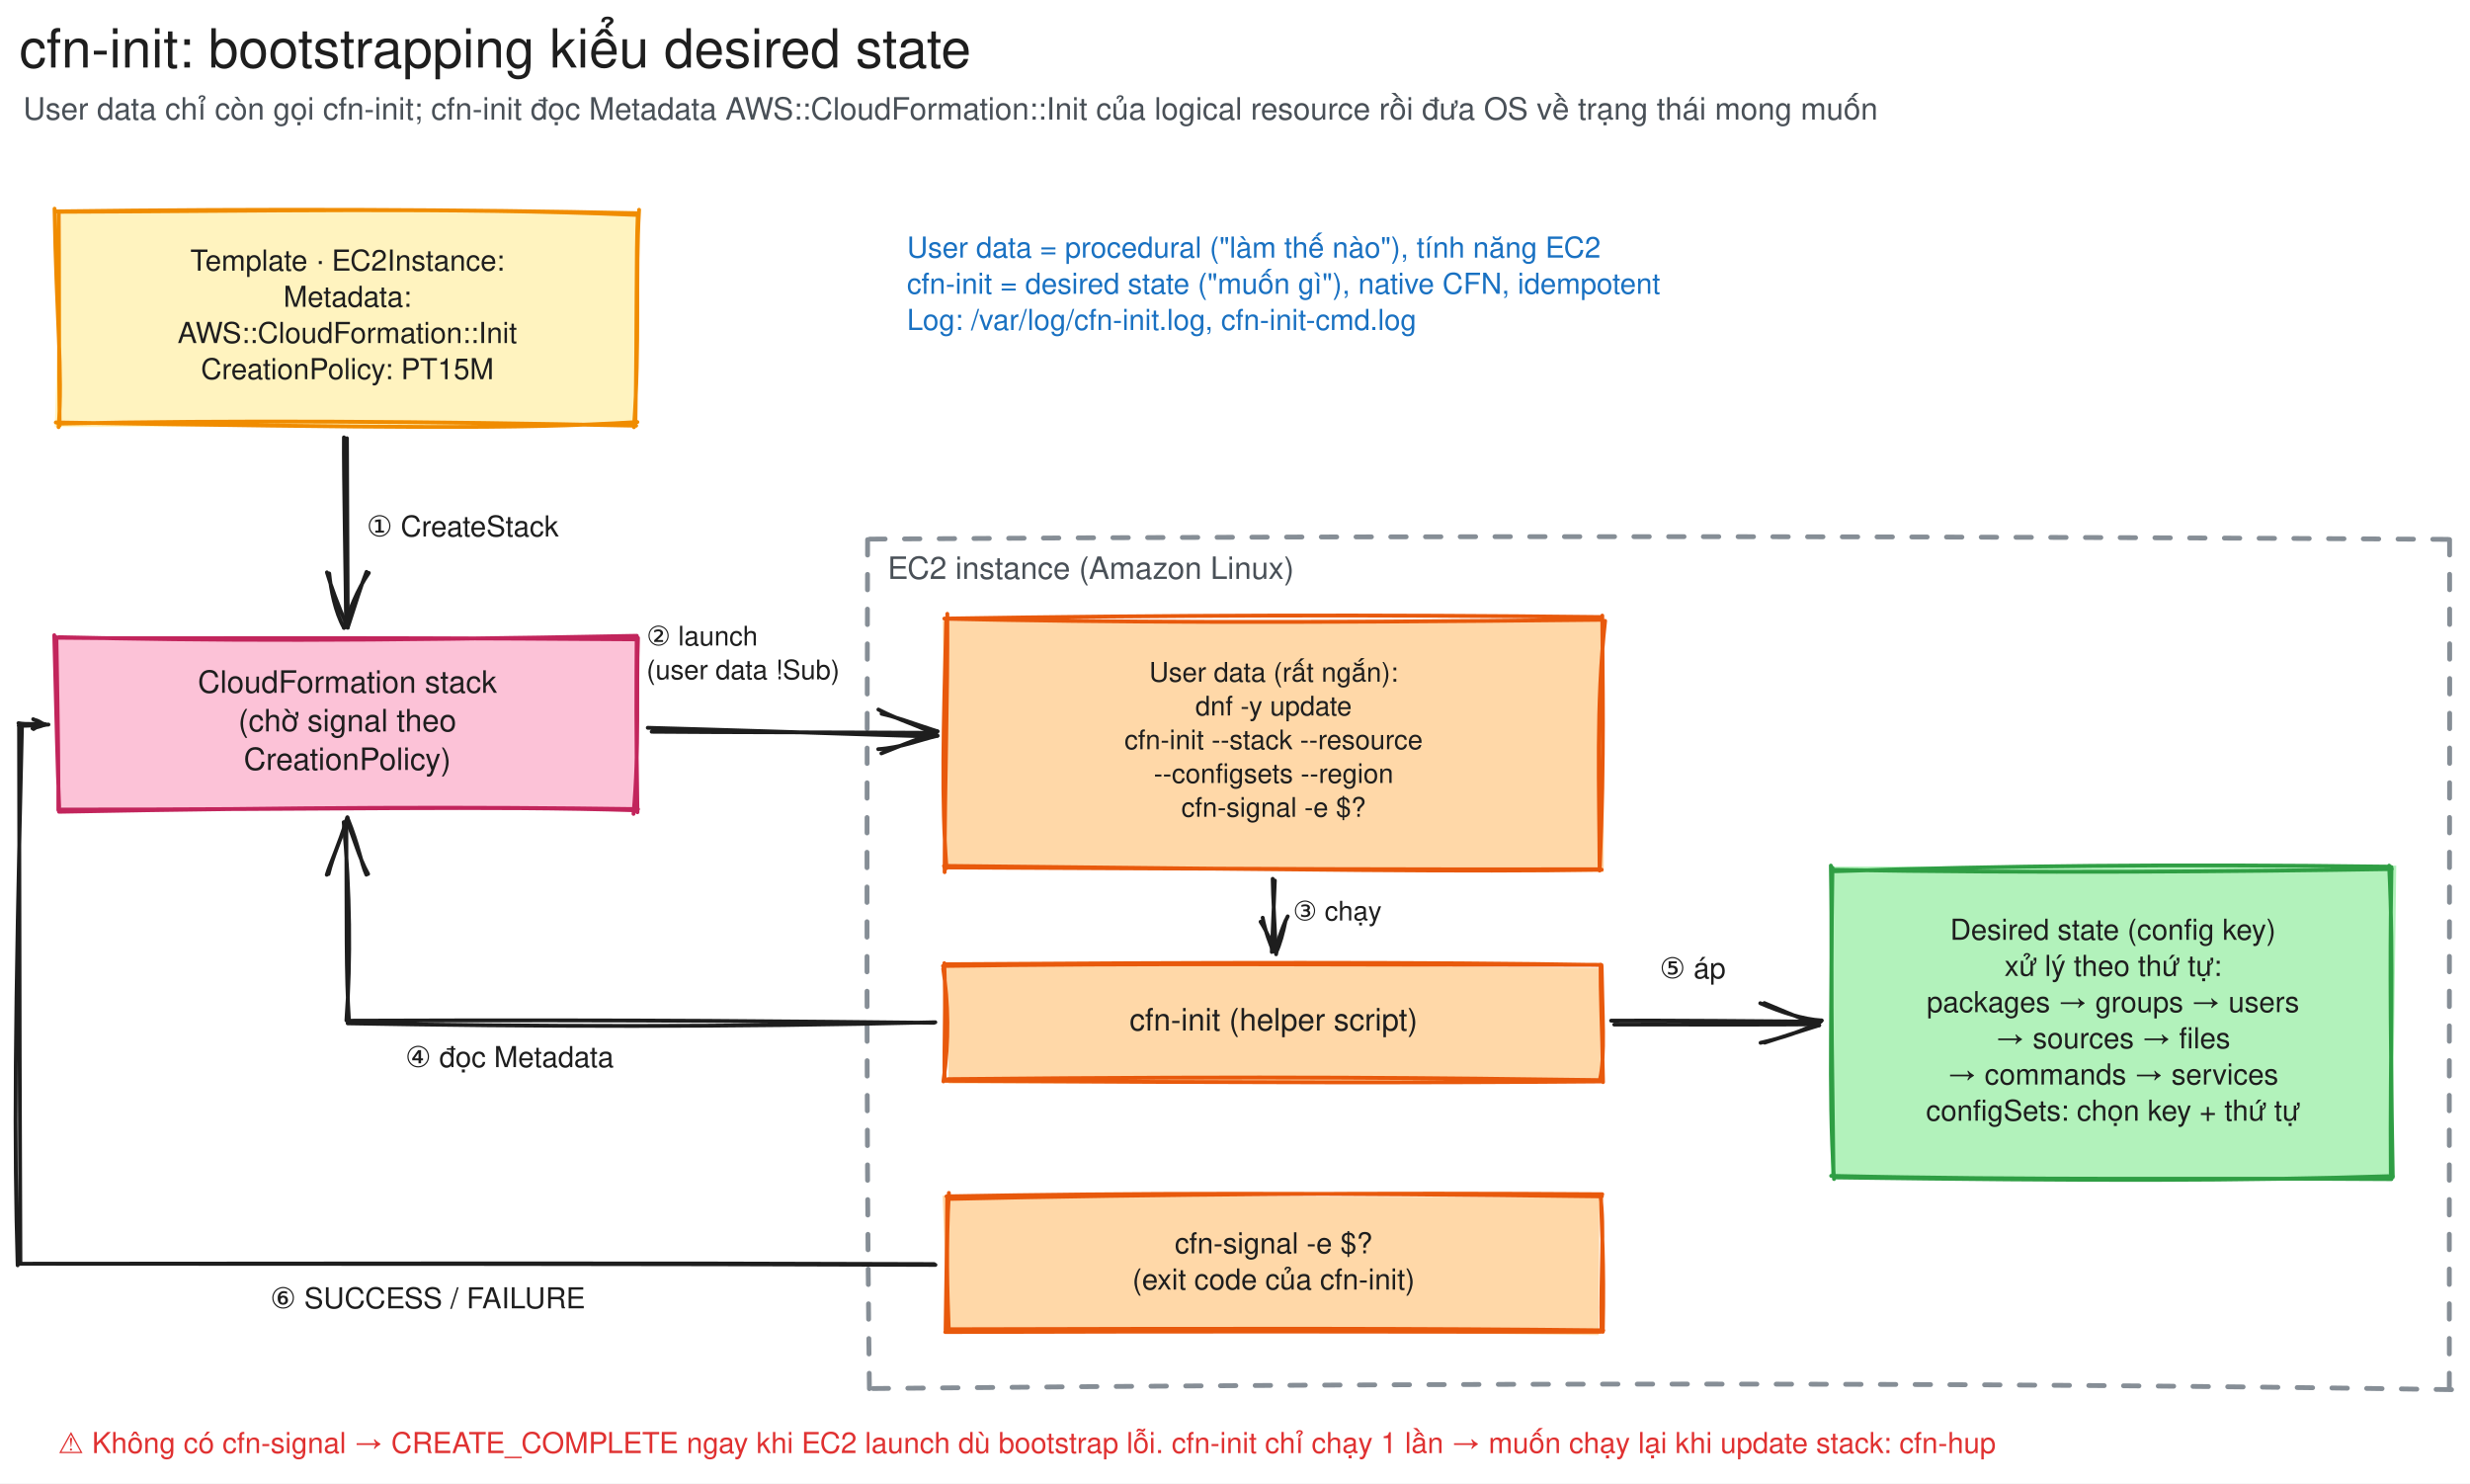
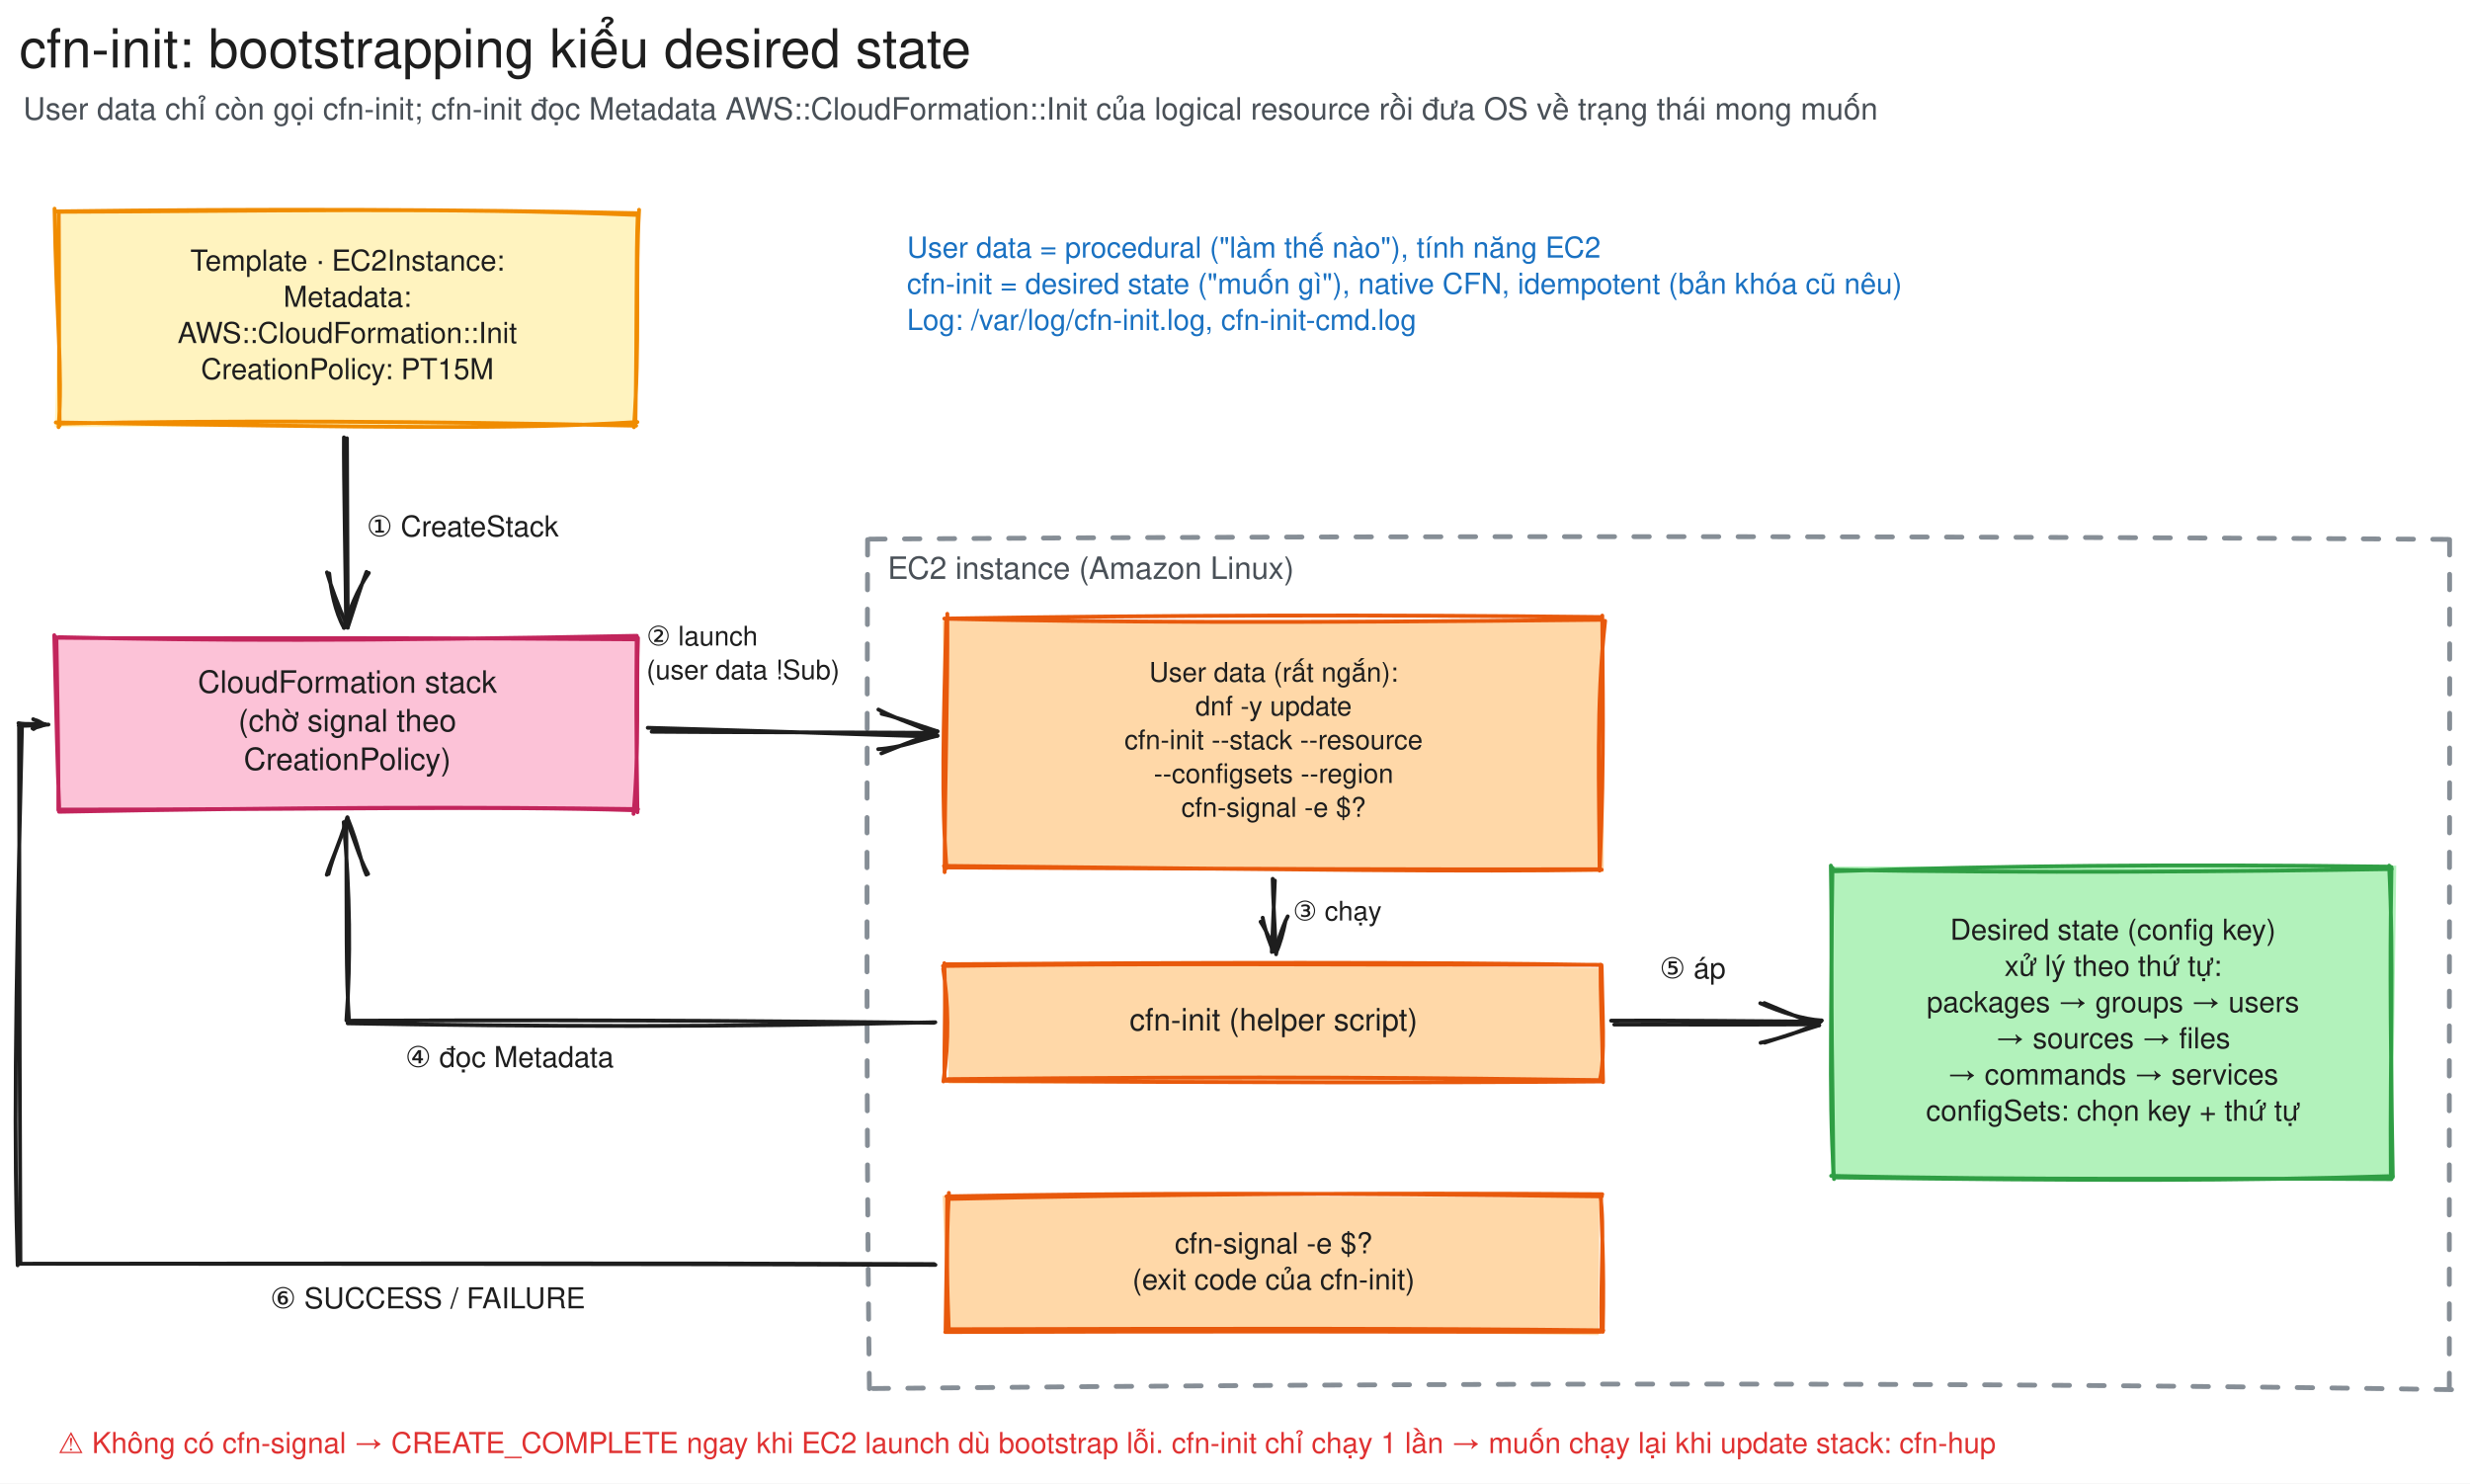
<svg xmlns="http://www.w3.org/2000/svg" version="1.1" viewBox="0 0 1280 768.75" width="1280" height="768.75">
  <defs>
    <style>
      @font-face {
        font-family: "Virgil";
        src: url("https://excalidraw.com/Virgil.woff2");
      }
      @font-face {
        font-family: "Cascadia";
        src: url("https://excalidraw.com/Cascadia.woff2");
      }
    </style>
  </defs>
  <rect x="0" y="0" width="1280" height="768.75" fill="#ffffff" />
  <g transform="translate(10 10) rotate(0 278.32 17.5)">
    <text x="0" y="25" font-family="Helvetica, Segoe UI Emoji" font-size="28px" fill="#1e1e1e" text-anchor="start" style="white-space: pre;" direction="ltr">cfn-init: bootstrapping kiểu desired state</text>
  </g>
  <g transform="translate(12 48) rotate(0 514.56 10)">
    <text x="0" y="14" font-family="Helvetica, Segoe UI Emoji" font-size="16px" fill="#495057" text-anchor="start" style="white-space: pre;" direction="ltr">User data chỉ còn gọi cfn-init; cfn-init đọc Metadata AWS::CloudFormation::Init của logical resource rồi đưa OS về trạng thái mong muốn</text>
  </g>
  <g stroke-linecap="round" transform="translate(450 280) rotate(0 410 220)">
    <path d="M0.71 -0.63 C301.94 -2.78, 603.67 -1.91, 819.82 -0.49 M819.42 -0.39 C819.67 95.21, 819.14 191.29, 819.29 440.84 M820.43 440.13 C568.58 436.25, 317.41 436.5, 0.03 439.57 M0.54 439.64 C-0.55 348.04, -1.1 254.15, -0.39 -0.56" stroke="#868e96" stroke-width="2.5" fill="none" stroke-dasharray="8 10" />
  </g>
  <g transform="translate(460 286) rotate(0 108.08 10)">
    <text x="0" y="14" font-family="Helvetica, Segoe UI Emoji" font-size="16px" fill="#495057" text-anchor="start" style="white-space: pre;" direction="ltr">EC2 instance (Amazon Linux)</text>
  </g>
  <g stroke-linecap="round" transform="translate(30 110) rotate(0 150 55)">
    <path d="M1.95 -1.47 L301.28 0.22 L298.35 110.64 L-1.61 111.29" stroke="none" stroke-width="0" fill="#fff3bf" />
    <path d="M-0.03 -0.24 C102.73 -0.52, 202.56 -2.76, 299.75 1.36 M-0.52 -0.46 C106.1 -1.85, 212.38 -1.44, 299.53 0.47 M301.18 -1.29 C299.17 33.03, 301.61 68.45, 298.53 111.39 M300.54 0.46 C299.57 24.86, 300.22 49.89, 299.27 110.03 M300.31 108.71 C236.71 112.57, 171.76 111.56, -1.08 108.92 M299.66 110.6 C193.76 108.33, 87.13 107.66, 0.17 109.54 M0.35 111.37 C2.62 82.9, -0.87 54.08, -1.72 -1.85 M0.9 110.54 C0.52 77.77, 0.61 46.66, 0.5 0.21" stroke="#f08c00" stroke-width="2" fill="none" />
  </g>
  <g transform="translate(86.325 127.5) rotate(0 93.675 37.5)">
    <text x="93.675" y="12.75" font-family="Helvetica, Segoe UI Emoji" font-size="15px" fill="#1e1e1e" text-anchor="middle" style="white-space: pre;" direction="ltr">Template · EC2Instance:</text>
    <text x="93.675" y="31.5" font-family="Helvetica, Segoe UI Emoji" font-size="15px" fill="#1e1e1e" text-anchor="middle" style="white-space: pre;" direction="ltr">Metadata:</text>
    <text x="93.675" y="50.25" font-family="Helvetica, Segoe UI Emoji" font-size="15px" fill="#1e1e1e" text-anchor="middle" style="white-space: pre;" direction="ltr">AWS::CloudFormation::Init</text>
    <text x="93.675" y="69" font-family="Helvetica, Segoe UI Emoji" font-size="15px" fill="#1e1e1e" text-anchor="middle" style="white-space: pre;" direction="ltr">CreationPolicy: PT15M</text>
  </g>
  <g stroke-linecap="round" transform="translate(30 330) rotate(0 150 45)">
    <path d="M-0.03 0.23 L300.65 -0.53 L301.07 89.58 L0.51 88.26" stroke="none" stroke-width="0" fill="#fcc2d7" />
    <path d="M-1.04 0.48 C61.95 1.21, 123.65 0.05, 300.44 1.32 M0.46 0.18 C78.75 2.06, 155.76 2.29, 300.03 -0.52 M300.61 0.57 C299.64 27.02, 301.35 58.14, 298.3 91.76 M299.94 0.23 C299.8 24.77, 299.55 49.13, 300.34 90.92 M299.96 89.91 C221.74 87.46, 141.53 89.58, 0.98 89.48 M300.62 89.29 C212.97 88.11, 126.18 88.3, 0.58 90.66 M0.65 88.06 C-0.25 67.31, -0.71 43.97, -1.88 -0.84 M0.24 89.79 C0.34 71.69, 0.15 53.38, -0.77 0.2" stroke="#c2255c" stroke-width="2" fill="none" />
  </g>
  <g transform="translate(96.56 345) rotate(0 83.44 30)">
    <text x="83.44" y="14" font-family="Helvetica, Segoe UI Emoji" font-size="16px" fill="#1e1e1e" text-anchor="middle" style="white-space: pre;" direction="ltr">CloudFormation stack</text>
    <text x="83.44" y="34" font-family="Helvetica, Segoe UI Emoji" font-size="16px" fill="#1e1e1e" text-anchor="middle" style="white-space: pre;" direction="ltr">(chờ signal theo</text>
    <text x="83.44" y="54" font-family="Helvetica, Segoe UI Emoji" font-size="16px" fill="#1e1e1e" text-anchor="middle" style="white-space: pre;" direction="ltr">CreationPolicy)</text>
  </g>
  <g stroke-linecap="round" transform="translate(490 320) rotate(0 170 65)">
    <path d="M-1.4 1.72 L341.42 1.7 L341.08 131.85 L-0.21 130.1" stroke="none" stroke-width="0" fill="#ffd8a8" />
    <path d="M0.72 0.69 C85.96 2.45, 170.64 2.98, 339.8 1.18 M-0.64 0.56 C111.75 -1.23, 224.74 -1.55, 339.77 -0.24 M341.8 1.74 C337.03 45.33, 338.78 88.06, 338.94 131.16 M340.33 -0.99 C340.42 33.87, 341.53 69.57, 339.08 129.07 M340.03 130.68 C267.14 131.88, 191.82 130.64, -0.81 128.71 M339.52 130.46 C251.63 130.67, 164.19 130.34, -0.62 129.53 M-0.48 131.96 C-0.42 84.79, 1.16 41.78, 0.92 -1.91 M0.51 129.9 C-2.2 94.54, -1.09 58.4, 0.38 0.64" stroke="#e8590c" stroke-width="2" fill="none" />
  </g>
  <g transform="translate(566.55 341.25) rotate(0 93.45 43.75)">
    <text x="93.45" y="12" font-family="Helvetica, Segoe UI Emoji" font-size="14px" fill="#1e1e1e" text-anchor="middle" style="white-space: pre;" direction="ltr">User data (rất ngắn):</text>
    <text x="93.45" y="29.5" font-family="Helvetica, Segoe UI Emoji" font-size="14px" fill="#1e1e1e" text-anchor="middle" style="white-space: pre;" direction="ltr">dnf -y update</text>
    <text x="93.45" y="47" font-family="Helvetica, Segoe UI Emoji" font-size="14px" fill="#1e1e1e" text-anchor="middle" style="white-space: pre;" direction="ltr">cfn-init --stack --resource</text>
    <text x="93.45" y="64.5" font-family="Helvetica, Segoe UI Emoji" font-size="14px" fill="#1e1e1e" text-anchor="middle" style="white-space: pre;" direction="ltr">--configsets --region</text>
    <text x="93.45" y="82" font-family="Helvetica, Segoe UI Emoji" font-size="14px" fill="#1e1e1e" text-anchor="middle" style="white-space: pre;" direction="ltr">cfn-signal -e $?</text>
  </g>
  <g stroke-linecap="round" transform="translate(490 500) rotate(0 170 30)">
    <path d="M0.44 -0.93 L338.94 1.51 L339.48 61.15 L1.62 61.52" stroke="none" stroke-width="0" fill="#ffd8a8" />
    <path d="M-1.32 0.58 C98.49 -0.98, 199.75 0.01, 339.01 -0.02 M0.23 -0.32 C126.25 -1.19, 252.02 -1.52, 339.93 0.07 M339.99 0.64 C340.33 24.26, 341.89 47.98, 339.13 59.41 M339.45 -0.13 C339.33 13.9, 340.15 29.52, 340.72 60.76 M339.43 59.74 C256.17 58.64, 175.21 57.6, 1.2 59.22 M339.8 60.42 C250.78 61.15, 160.12 61.05, -0.4 60.08 M-1.11 60.41 C1.91 39.34, 1.43 19.32, -1.22 1.99 M-0.49 60.04 C-0.88 40.64, 0.27 19.81, -0.65 -0.87" stroke="#e8590c" stroke-width="2" fill="none" />
  </g>
  <g transform="translate(573.28 520) rotate(0 86.72 10)">
    <text x="86.72" y="14" font-family="Helvetica, Segoe UI Emoji" font-size="16px" fill="#1e1e1e" text-anchor="middle" style="white-space: pre;" direction="ltr">cfn-init (helper script)</text>
  </g>
  <g stroke-linecap="round" transform="translate(490 620) rotate(0 170 35)">
    <path d="M-1.52 -0.38 L338.86 0.41 L338.48 71.85 L1.04 68.4" stroke="none" stroke-width="0" fill="#ffd8a8" />
    <path d="M1.01 1.3 C112.27 -1.25, 223.89 -1.93, 340.32 -1.14 M0.49 -0.04 C95.81 -1.76, 190.67 -1.94, 340.13 -0.03 M339.36 -0.87 C341.54 17.49, 339.49 36.69, 339.89 69.43 M339.66 -0.57 C339.91 16.59, 341.4 31.78, 340.6 70.17 M340.84 69.4 C246.42 68.36, 153.38 68.46, 1.16 68.83 M339.64 70.13 C245.86 70.22, 151.13 69.77, -0.16 70.27 M1.67 69.19 C0.89 48.3, 0.19 27.05, 1.73 -1.82 M0.02 69.28 C0.22 49.59, 0.78 29.22, 0.87 0.38" stroke="#e8590c" stroke-width="2" fill="none" />
  </g>
  <g transform="translate(578.85 636.25) rotate(0 81.15 18.75)">
    <text x="81.15" y="13.25" font-family="Helvetica, Segoe UI Emoji" font-size="15px" fill="#1e1e1e" text-anchor="middle" style="white-space: pre;" direction="ltr">cfn-signal -e $?</text>
    <text x="81.15" y="32" font-family="Helvetica, Segoe UI Emoji" font-size="15px" fill="#1e1e1e" text-anchor="middle" style="white-space: pre;" direction="ltr">(exit code của cfn-init)</text>
  </g>
  <g stroke-linecap="round" transform="translate(950 450) rotate(0 145 80)">
    <path d="M-0.84 -0.89 L291.79 -1.41 L289.71 160.32 L-1.25 159.97" stroke="none" stroke-width="0" fill="#b2f2bb" />
    <path d="M0.82 1.49 C87.16 -1.36, 173.27 -2.33, 288.75 -0.89 M-0.26 0.74 C104.09 2.56, 207.88 1.67, 289.49 0.36 M288.09 -1.43 C290.61 48.05, 288.47 94.2, 288.96 158.09 M289.3 -0.65 C288.73 33.3, 288.37 66.79, 289.98 160.04 M289.28 161.04 C195.69 160.37, 101.42 161.73, -1.06 159.34 M290.06 159.46 C211.08 161.99, 133 161.95, 0.4 160.15 M0.42 160.98 C-2.8 113.31, -0.03 67.16, -1.22 -1.45 M0.16 159.04 C-0.19 116.83, -1.56 73.68, -0.39 -0.35" stroke="#2f9e44" stroke-width="2" fill="none" />
  </g>
  <g transform="translate(991.725 473.75) rotate(0 103.275 56.25)">
    <text x="103.275" y="13.25" font-family="Helvetica, Segoe UI Emoji" font-size="15px" fill="#1e1e1e" text-anchor="middle" style="white-space: pre;" direction="ltr">Desired state (config key)</text>
    <text x="103.275" y="32" font-family="Helvetica, Segoe UI Emoji" font-size="15px" fill="#1e1e1e" text-anchor="middle" style="white-space: pre;" direction="ltr">xử lý theo thứ tự:</text>
    <text x="103.275" y="50.75" font-family="Helvetica, Segoe UI Emoji" font-size="15px" fill="#1e1e1e" text-anchor="middle" style="white-space: pre;" direction="ltr">packages → groups → users</text>
    <text x="103.275" y="69.5" font-family="Helvetica, Segoe UI Emoji" font-size="15px" fill="#1e1e1e" text-anchor="middle" style="white-space: pre;" direction="ltr">→ sources → files</text>
    <text x="103.275" y="88.25" font-family="Helvetica, Segoe UI Emoji" font-size="15px" fill="#1e1e1e" text-anchor="middle" style="white-space: pre;" direction="ltr">→ commands → services</text>
    <text x="103.275" y="107" font-family="Helvetica, Segoe UI Emoji" font-size="15px" fill="#1e1e1e" text-anchor="middle" style="white-space: pre;" direction="ltr">configSets: chọn key + thứ tự</text>
  </g>
  <g stroke-linecap="round">
    <g transform="translate(180 226) rotate(0 0 49)">
      <path d="M-0.21 1.11 C-0.23 17.44, 0.23 81.62, 0.21 97.57 M-1.77 0.65 C-1.97 17.18, -0.71 82.74, -0.63 98.88" stroke="#1e1e1e" stroke-width="2" fill="none" />
    </g>
    <g transform="translate(180 226) rotate(0 0 49)">
      <path d="M-9.39 71.17 C-8.57 79.5, -6.34 91.12, -1.75 99.34 M-10.58 70.6 C-8.28 78.3, -5.29 86.52, 0.2 99.25" stroke="#1e1e1e" stroke-width="2" fill="none" />
    </g>
    <g transform="translate(180 226) rotate(0 0 49)">
      <path d="M11.13 70.91 C5.21 79.29, 0.68 91, -1.75 99.34 M9.94 70.34 C6.85 78.03, 4.47 86.31, 0.2 99.25" stroke="#1e1e1e" stroke-width="2" fill="none" />
    </g>
  </g>
  <g stroke-linecap="round">
    <g transform="translate(335.9987 378.25) rotate(0 74.0013 1.541694)">
      <path d="M-0.31 -1.1 C24.14 -0.48, 122.19 2.59, 146.99 3.45 M1.72 0.94 C26.52 1.21, 124.79 1.31, 149.17 1.52" stroke="#1e1e1e" stroke-width="2" fill="none" />
    </g>
    <g transform="translate(335.9987 378.25) rotate(0 74.0013 1.541694)">
      <path d="M119.11 9.97 C130.65 9.3, 140.72 5.12, 149.8 3.02 M120.76 12.15 C128.76 8.97, 134.76 6.54, 149.8 0.75" stroke="#1e1e1e" stroke-width="2" fill="none" />
    </g>
    <g transform="translate(335.9987 378.25) rotate(0 74.0013 1.541694)">
      <path d="M119.2 -10.55 C130.66 -4.62, 140.7 -2.2, 149.8 3.02 M120.85 -8.37 C128.69 -6.63, 134.67 -4.14, 149.8 0.75" stroke="#1e1e1e" stroke-width="2" fill="none" />
    </g>
  </g>
  <g stroke-linecap="round">
    <g transform="translate(660 456) rotate(0 0 19)">
      <path d="M0.65 0.3 C0.35 6.58, -0.68 31.12, -0.93 37.33 M-0.47 -0.58 C-0.47 5.86, 0.95 31.98, 1.3 38.51" stroke="#1e1e1e" stroke-width="2" fill="none" />
    </g>
    <g transform="translate(660 456) rotate(0 0 19)">
      <path d="M-5.66 19.56 C-4.48 26.15, -1.38 34.47, -0.01 37.02 M-6.75 21.66 C-3.15 27.22, -0.41 34.11, 1.29 37.59" stroke="#1e1e1e" stroke-width="2" fill="none" />
    </g>
    <g transform="translate(660 456) rotate(0 0 19)">
      <path d="M7.32 18.87 C3.67 25.79, 1.95 34.36, -0.01 37.02 M6.23 20.98 C5.12 26.86, 3.15 34, 1.29 37.59" stroke="#1e1e1e" stroke-width="2" fill="none" />
    </g>
  </g>
  <g stroke-linecap="round">
    <g transform="translate(484 530) rotate(0 -152 -52)">
      <path d="M0.04 0.02 C-71 -0.65, -140.68 -1.64, -303.6 -1.07 M0.7 -0.26 C-105.31 2.39, -209.41 1.98, -303.83 0.31 M-304.48 -1.18 C-302.19 -32.53, -302.62 -68.07, -305.88 -103.95 M-303.12 -0.48 C-304.78 -25.56, -304.28 -50.98, -304.53 -104.92" stroke="#1e1e1e" stroke-width="2" fill="none" />
    </g>
    <g transform="translate(484 530) rotate(0 -152 -52)">
      <path d="M-294.14 -76.72 C-297.03 -83.12, -297.8 -91.05, -303.99 -106.39 M-293.24 -77.11 C-298.16 -85.87, -300.57 -96.16, -304.3 -104.48" stroke="#1e1e1e" stroke-width="2" fill="none" />
    </g>
    <g transform="translate(484 530) rotate(0 -152 -52)">
      <path d="M-314.66 -76.67 C-312.77 -83.01, -308.75 -90.95, -303.99 -106.39 M-313.76 -77.06 C-311.6 -86.02, -306.93 -96.34, -304.3 -104.48" stroke="#1e1e1e" stroke-width="2" fill="none" />
    </g>
  </g>
  <g stroke-linecap="round">
    <g transform="translate(836 530) rotate(0 54 0)">
      <path d="M-1.09 -1.09 C16.73 -1.3, 89.31 -0.78, 107.5 -0.52 M0.53 0.95 C18.11 0.84, 88.49 1.18, 106.29 0.75" stroke="#1e1e1e" stroke-width="2" fill="none" />
    </g>
    <g transform="translate(836 530) rotate(0 54 0)">
      <path d="M76.36 10.39 C87.01 7.93, 98.42 4.58, 107.99 -1.19 M78.47 10.32 C86.63 7.59, 94.56 5.15, 106.74 1.29" stroke="#1e1e1e" stroke-width="2" fill="none" />
    </g>
    <g transform="translate(836 530) rotate(0 54 0)">
      <path d="M76.2 -10.13 C87.03 -5.47, 98.49 -1.7, 107.99 -1.19 M78.31 -10.2 C86.43 -6.87, 94.4 -3.24, 106.74 1.29" stroke="#1e1e1e" stroke-width="2" fill="none" />
    </g>
  </g>
  <g stroke-linecap="round">
    <g transform="translate(484 655) rotate(0 -237 -140)">
      <path d="M0.76 0.48 C-149.23 -0.12, -299.72 -0.01, -474.71 -0.12 M0.09 0.06 C-151.42 -0.53, -302.7 -0.21, -474.14 -0.12 M-474.85 0.69 C-476.66 -62.23, -476.34 -121.73, -472.62 -278.6 M-473.42 -0.23 C-473.73 -65.04, -473.87 -128.43, -474.12 -279.59 M-474.3 -278.96 C-469.57 -278.74, -465.7 -279.24, -458.89 -279.52 M-474.43 -280.25 C-470.16 -279.42, -465.94 -280.22, -460.49 -279.49" stroke="#1e1e1e" stroke-width="2" fill="none" />
    </g>
    <g transform="translate(484 655) rotate(0 -237 -140)">
      <path d="M-466.62 -277.19 C-464.79 -278.48, -463.35 -278.99, -461.05 -279.58 M-467.15 -277.52 C-465.08 -278.16, -462.83 -278.52, -460.59 -279.58" stroke="#1e1e1e" stroke-width="2" fill="none" />
    </g>
    <g transform="translate(484 655) rotate(0 -237 -140)">
      <path d="M-466.27 -281.97 C-464.53 -281.74, -463.2 -280.75, -461.05 -279.58 M-466.8 -282.3 C-464.82 -281.41, -462.68 -280.25, -460.59 -279.58" stroke="#1e1e1e" stroke-width="2" fill="none" />
    </g>
  </g>
  <g transform="translate(190 265) rotate(0 52.275 9.375)">
    <text x="0" y="13" font-family="Helvetica, Segoe UI Emoji" font-size="15px" fill="#1e1e1e" text-anchor="start" style="white-space: pre;" direction="ltr">① CreateStack</text>
  </g>
  <g transform="translate(335 322) rotate(0 51.8 17.5)">
    <text x="0" y="12.5" font-family="Helvetica, Segoe UI Emoji" font-size="14px" fill="#1e1e1e" text-anchor="start" style="white-space: pre;" direction="ltr">② launch</text>
    <text x="0" y="30" font-family="Helvetica, Segoe UI Emoji" font-size="14px" fill="#1e1e1e" text-anchor="start" style="white-space: pre;" direction="ltr">(user data !Sub)</text>
  </g>
  <g transform="translate(670 465) rotate(0 21.28 8.75)">
    <text x="0" y="12" font-family="Helvetica, Segoe UI Emoji" font-size="14px" fill="#1e1e1e" text-anchor="start" style="white-space: pre;" direction="ltr">③ chạy</text>
  </g>
  <g transform="translate(210 540) rotate(0 55.125 9.375)">
    <text x="0" y="13" font-family="Helvetica, Segoe UI Emoji" font-size="15px" fill="#1e1e1e" text-anchor="start" style="white-space: pre;" direction="ltr">④ đọc Metadata</text>
  </g>
  <g transform="translate(860 494) rotate(0 14.85 9.375)">
    <text x="0" y="13" font-family="Helvetica, Segoe UI Emoji" font-size="15px" fill="#1e1e1e" text-anchor="start" style="white-space: pre;" direction="ltr">⑤ áp</text>
  </g>
  <g transform="translate(140 665) rotate(0 79.725 9.375)">
    <text x="0" y="13" font-family="Helvetica, Segoe UI Emoji" font-size="15px" fill="#1e1e1e" text-anchor="start" style="white-space: pre;" direction="ltr">⑥ SUCCESS / FAILURE</text>
  </g>
  <g transform="translate(470 120) rotate(0 213.525 28.125)">
    <text x="0" y="13.5" font-family="Helvetica, Segoe UI Emoji" font-size="15px" fill="#1971c2" text-anchor="start" style="white-space: pre;" direction="ltr">User data = procedural ("làm thế nào"), tính năng EC2</text>
-     <text x="0" y="32.25" font-family="Helvetica, Segoe UI Emoji" font-size="15px" fill="#1971c2" text-anchor="start" style="white-space: pre;" direction="ltr">cfn-init = desired state ("muốn gì"), native CFN, idempotent</text>
+     <text x="0" y="32.25" font-family="Helvetica, Segoe UI Emoji" font-size="15px" fill="#1971c2" text-anchor="start" style="white-space: pre;" direction="ltr">cfn-init = desired state ("muốn gì"), native CFN, idempotent (bản khóa cũ nêu)</text>
    <text x="0" y="51" font-family="Helvetica, Segoe UI Emoji" font-size="15px" fill="#1971c2" text-anchor="start" style="white-space: pre;" direction="ltr">Log: /var/log/cfn-init.log, cfn-init-cmd.log</text>
  </g>
  <g transform="translate(30 740) rotate(0 515.325 9.375)">
    <text x="0" y="13" font-family="Helvetica, Segoe UI Emoji" font-size="15px" fill="#e03131" text-anchor="start" style="white-space: pre;" direction="ltr">⚠ Không có cfn-signal → CREATE_COMPLETE ngay khi EC2 launch dù bootstrap lỗi. cfn-init chỉ chạy 1 lần → muốn chạy lại khi update stack: cfn-hup</text>
  </g>
</svg>
